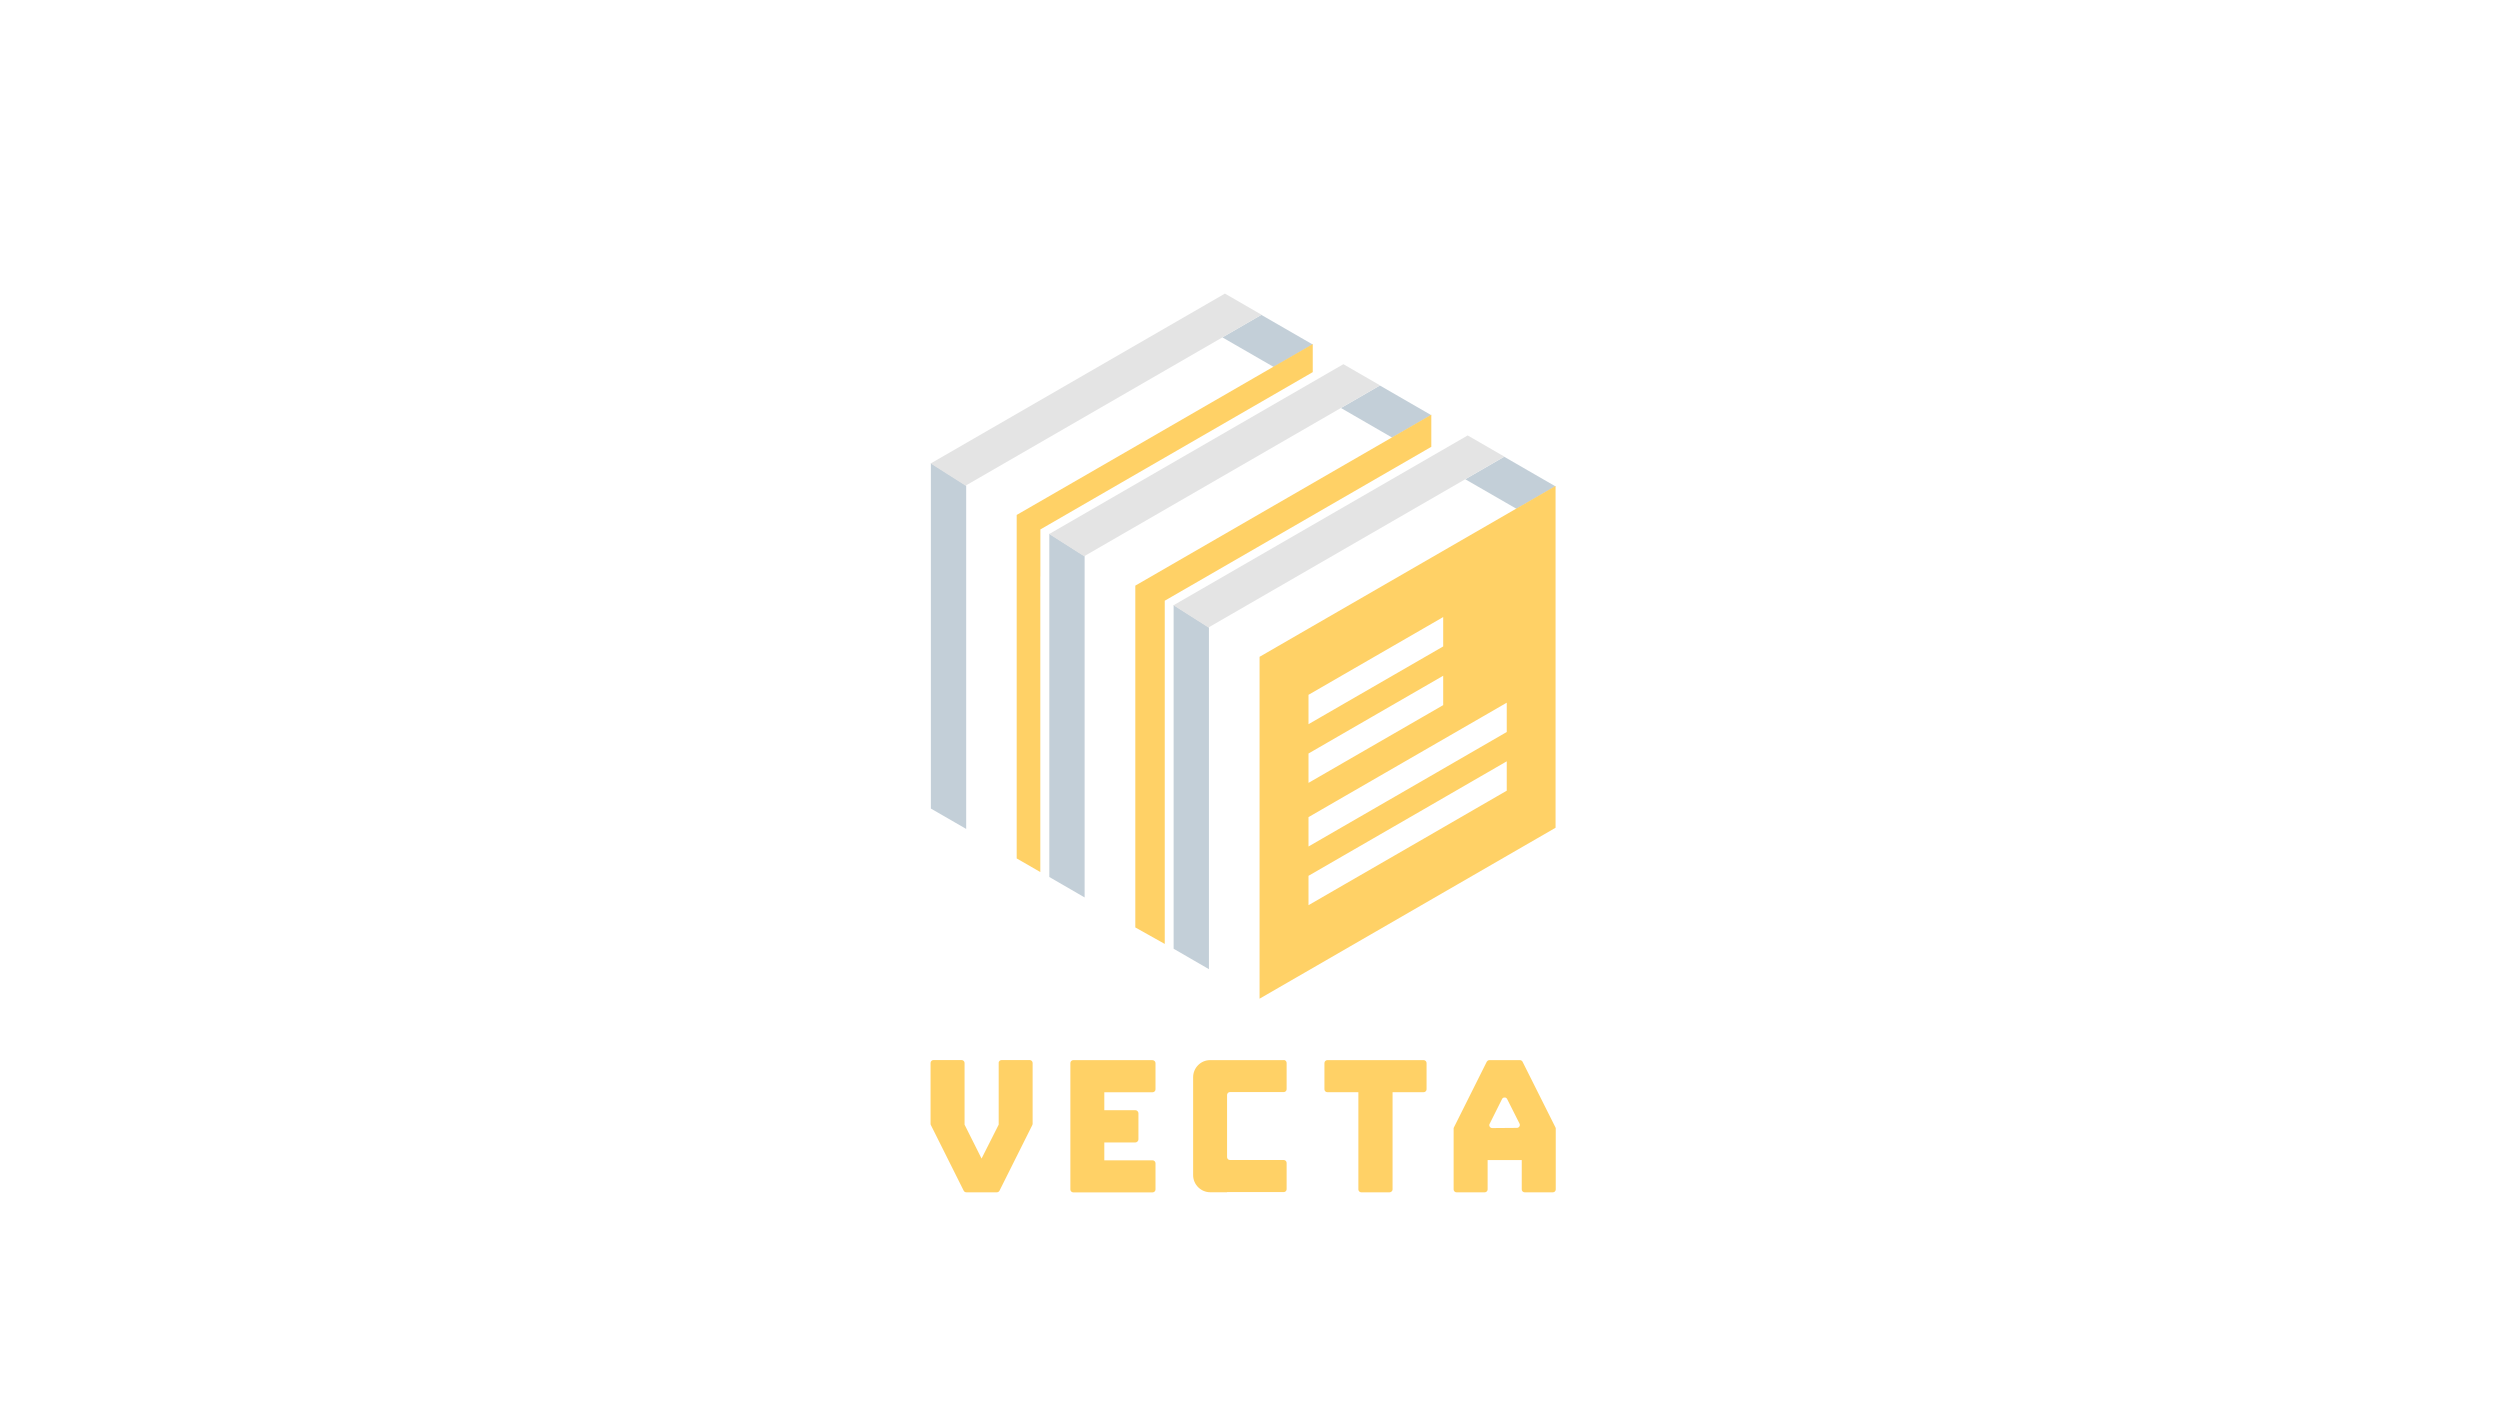
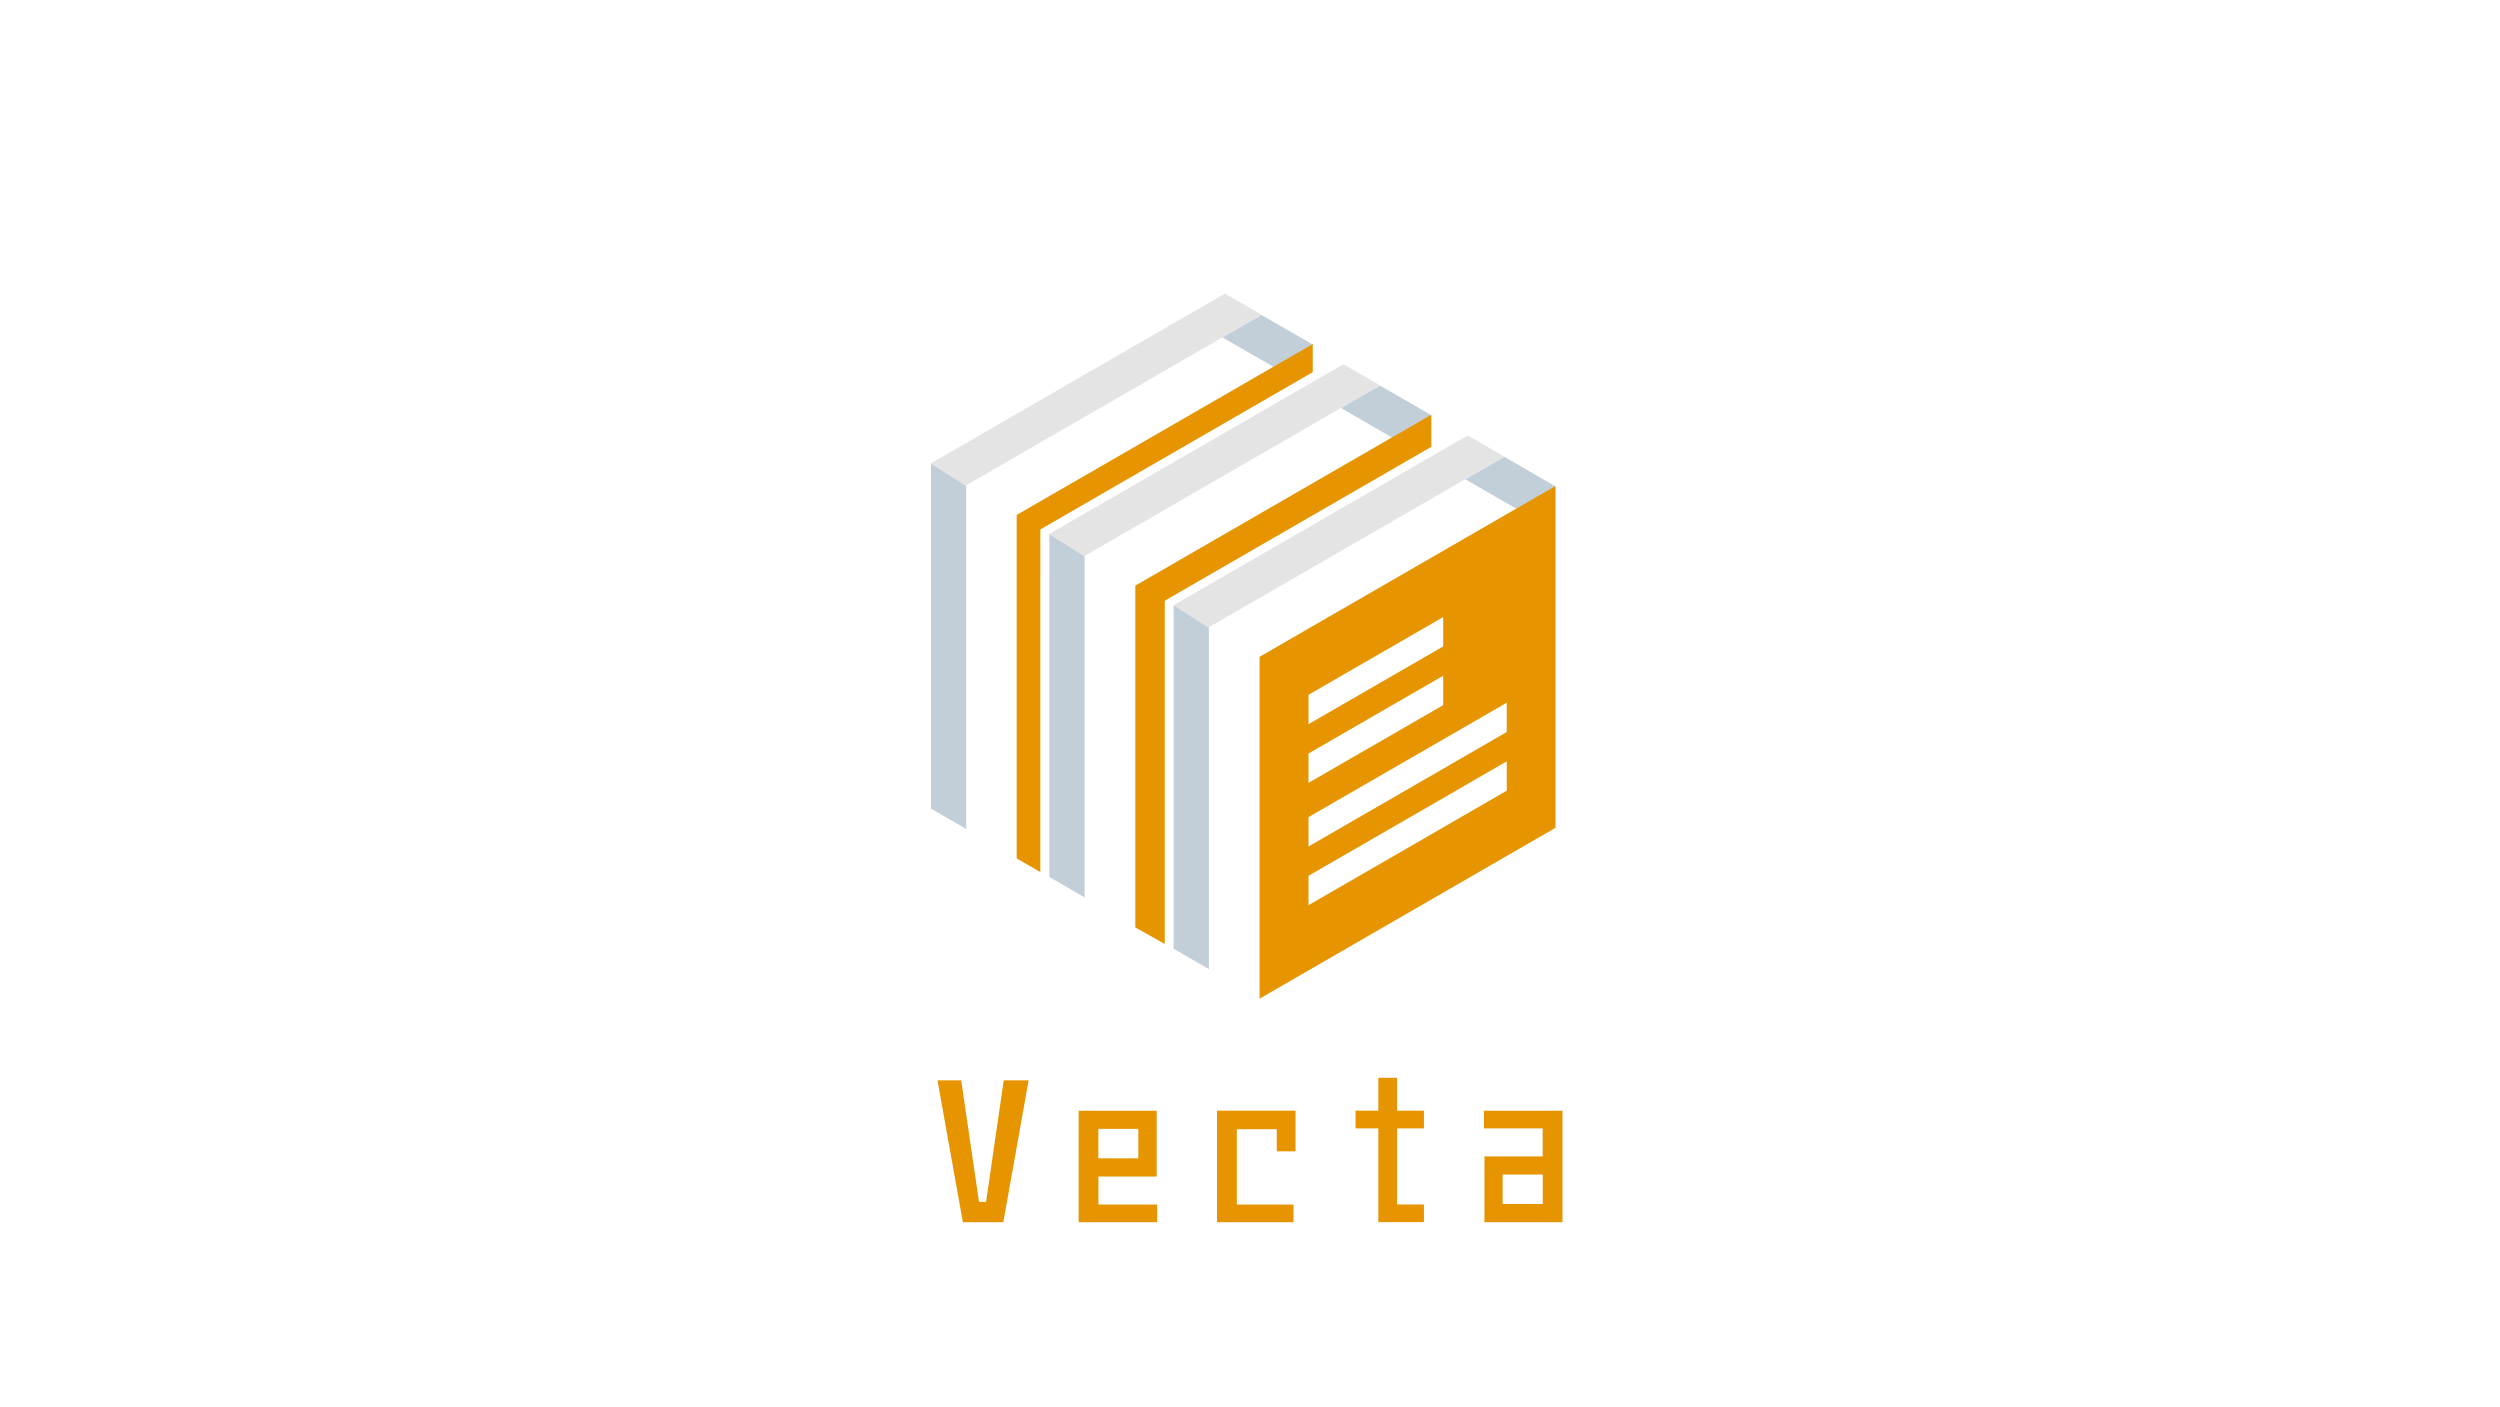
<svg xmlns="http://www.w3.org/2000/svg" id="_レイヤー_1" data-name="レイヤー 1" viewBox="0 0 400 225">
  <defs>
    <style>
      .cls-1 {
-         fill: #ffd166;
+         fill: #e4e4e4;
      }

      .cls-2 {
-         fill: #e4e4e4;
+         fill: #c3cfd8;
      }

      .cls-3 {
-         fill: #c3cfd8;
+         fill: #e69500;
      }
    </style>
  </defs>
-   <path class="cls-3" d="M242.65,81.41l1.76-1.01,4.47-2.58-4.47-2.58-3.74-2.16-6.23,3.6,8.22,4.74" />
-   <path class="cls-3" d="M187.78,96.79v55.01l5.65,3.27v-54.69l-5.65-3.59" />
-   <path class="cls-1" d="M241.08,117.12l-2.99,1.73-1.18.68-9.17,5.3-12.72,7.34-5.66,3.27v-4.7l5.66-3.27,12.72-7.34,9.17-5.29,1.18-.68,2.99-1.73v4.69ZM241.08,126.51l-2.99,1.73-1.18.68-9.17,5.3-12.72,7.34-5.66,3.27v-4.7l5.66-3.27,12.72-7.34,9.17-5.3,1.18-.68,2.99-1.73v4.7ZM209.36,120.56l5.66-3.27,12.72-7.34,3.17-1.83v4.7l-3.17,1.83-12.72,7.34-5.66,3.27v-4.7ZM209.36,111.17l5.66-3.27,12.72-7.34,3.17-1.83v4.7l-3.17,1.83-12.72,7.34-5.66,3.27v-4.7ZM244.43,80.33l-1.76,1.01-13.7,7.91-18.99,10.96-8.45,4.88v54.7l47.36-27.35v-54.69l-4.47,2.58" />
-   <path class="cls-2" d="M234.83,69.67l-47.08,27.18,5.65,3.59v-.07l41.07-23.71,6.23-3.6-5.87-3.39" />
-   <path class="cls-3" d="M222.76,70.01l1.76-1.01,4.47-2.58-4.47-2.58-3.74-2.16-6.23,3.6,8.22,4.75" />
-   <path class="cls-3" d="M167.89,85.39v54.93l5.65,3.27v-54.61l-5.65-3.59" />
-   <path class="cls-1" d="M186.35,96.12l42.66-24.63v-5.14l-47.36,27.35v54.69l4.71,2.64v-54.9" />
-   <path class="cls-2" d="M214.94,58.27l-47.08,27.18,5.65,3.59v-.07l47.3-27.31-5.87-3.39" />
-   <path class="cls-3" d="M210.03,55.12l-4.47-2.58-3.75-2.16-6.23,3.6,8.22,4.74,1.76-1.01,4.47-2.58" />
-   <path class="cls-3" d="M148.94,129.37l5.65,3.26v-54.95l-5.65-3.59v55.28" />
-   <path class="cls-1" d="M166.46,92.23v-7.52l12.91-7.46,27.94-16.13,1.33-.77,1.4-.81v-4.49l-4.47,2.58-1.76,1.01-28.24,16.31-12.9,7.44v54.96l2.38,1.37,1.4.81v-47.31" />
-   <path class="cls-2" d="M195.98,46.98l-47.08,27.18,5.65,3.59v-.08l41.07-23.71,6.23-3.6-5.87-3.39" />
-   <g id="text-logo-path-0">
-     <path class="cls-1" d="M159.79,170.07v9.87l-2.74,5.43-2.72-5.43v-9.87c0-.24-.21-.46-.46-.46h-4.53c-.24,0-.45.21-.45.46v9.78c0,.06.03.12.06.18l5.25,10.5c.09.15.24.24.42.24h4.86c.18,0,.34-.09.43-.24l5.25-10.5c.03-.06.06-.13.06-.18v-9.78c0-.24-.21-.46-.45-.46h-4.53c-.24,0-.46.21-.46.46ZM184.42,169.62h-12.7c-.24,0-.46.21-.46.46v20.25c0,.24.21.45.46.45h12.7c.24,0,.46-.21.46-.45v-4.22c0-.24-.22-.46-.46-.46h-7.73v-2.86h4.98c.24,0,.48-.24.48-.48v-4.2c0-.24-.24-.48-.48-.48h-4.98v-2.87h7.73c.24,0,.46-.21.46-.45v-4.22c0-.24-.22-.46-.46-.46ZM205.42,169.62h-11.8c-1.51,0-2.72,1.24-2.72,2.74v15.66c0,1.51,1.24,2.74,2.74,2.74h2.69v-.03h9.08c.24,0,.45-.21.45-.45v-4.22c0-.24-.21-.46-.45-.46h-8.63c-.24,0-.45-.21-.45-.45v-9.96c0-.24.21-.46.45-.46h8.63c.24,0,.45-.21.45-.45v-4.22c0-.24-.21-.46-.45-.46ZM212.36,174.75h4.98v15.57c0,.24.21.45.46.45h4.53c.24,0,.48-.21.48-.45v-15.57h4.98c.24,0,.46-.21.46-.45v-4.22c0-.24-.21-.46-.46-.46h-15.42c-.24,0-.46.21-.46.46v4.22c0,.24.21.45.46.45ZM237.89,169.86l-5.25,10.5c-.03.06-.06.12-.06.18v9.78c0,.24.21.45.45.45h4.53c.24,0,.46-.21.46-.45v-4.71h5.46v4.71c0,.24.21.45.46.45h4.53c.24,0,.45-.21.45-.45v-9.78c0-.06-.03-.13-.06-.18l-5.26-10.5c-.09-.15-.24-.24-.42-.24h-4.86c-.18,0-.33.09-.42.24ZM238.34,179.82l1.99-3.98c.09-.18.24-.24.42-.24.15,0,.3.06.39.24l1.99,3.95c.15.3-.09.67-.42.67l-3.96.03c-.33,0-.57-.36-.42-.67Z" />
+   <path class="cls-2" d="M242.65,81.41l1.76-1.01,4.47-2.58-4.47-2.58-3.74-2.16-6.23,3.6,8.22,4.74" />
+   <path class="cls-2" d="M187.78,96.79v55.01l5.65,3.27v-54.69l-5.65-3.59" />
+   <path class="cls-3" d="M241.08,117.12l-2.99,1.73-1.18.68-9.17,5.3-12.72,7.34-5.66,3.27v-4.7l5.66-3.27,12.72-7.34,9.17-5.29,1.18-.68,2.99-1.73v4.69ZM241.08,126.51l-2.99,1.73-1.18.68-9.17,5.3-12.72,7.34-5.66,3.27v-4.7l5.66-3.27,12.72-7.34,9.17-5.3,1.18-.68,2.99-1.73v4.7ZM209.36,120.56l5.66-3.27,12.72-7.34,3.17-1.83v4.7l-3.17,1.83-12.72,7.34-5.66,3.27v-4.7ZM209.36,111.17l5.66-3.27,12.72-7.34,3.17-1.83v4.7l-3.17,1.83-12.72,7.34-5.66,3.27v-4.7ZM244.43,80.33l-1.76,1.01-13.7,7.91-18.99,10.96-8.45,4.88v54.7l47.36-27.35v-54.69l-4.47,2.58" />
+   <path class="cls-1" d="M234.83,69.67l-47.08,27.18,5.65,3.59v-.07l41.07-23.71,6.23-3.6-5.87-3.39" />
+   <path class="cls-2" d="M222.76,70.01l1.76-1.01,4.47-2.58-4.47-2.58-3.74-2.16-6.23,3.6,8.22,4.75" />
+   <path class="cls-2" d="M167.89,85.39v54.93l5.65,3.27v-54.61l-5.65-3.59" />
+   <path class="cls-3" d="M186.35,96.12l42.66-24.63v-5.14l-47.36,27.35v54.69l4.71,2.64v-54.9" />
+   <path class="cls-1" d="M214.94,58.27l-47.08,27.18,5.65,3.59v-.07l47.3-27.31-5.87-3.39" />
+   <path class="cls-2" d="M210.03,55.12l-4.47-2.58-3.75-2.16-6.23,3.6,8.22,4.74,1.76-1.01,4.47-2.58" />
+   <path class="cls-2" d="M148.94,129.37l5.65,3.26v-54.95l-5.65-3.59v55.28" />
+   <path class="cls-3" d="M166.46,92.23v-7.52l12.91-7.46,27.94-16.13,1.33-.77,1.4-.81v-4.49l-4.47,2.58-1.76,1.01-28.24,16.31-12.9,7.44v54.96l2.38,1.37,1.4.81v-47.31" />
+   <path class="cls-1" d="M195.98,46.98l-47.08,27.18,5.65,3.59v-.08l41.07-23.71,6.23-3.6-5.87-3.39" />
+   <g id="text-logo">
+     <g id="text-logo-path-0">
+       <path class="cls-3" d="M150,172.85l4.06,22.7h6.47l4.05-22.7h-3.98l-2.83,19.45h-1.13l-2.85-19.45h-3.8ZM172.58,195.55h12.57v-2.83h-9.4v-4.47h9.32v-10.53h-12.49v17.83ZM175.74,185.33v-4.71h6.39v4.71h-6.39ZM194.73,195.55h12.23v-2.83h-9.07v-12.05h6.39v3.54h3.01v-6.5h-12.57v17.83ZM216.89,180.54h3.64v15h7.3v-2.83h-4.29v-12.17h4.29v-2.83h-4.29v-5.26h-3.01v5.26h-3.64v2.83ZM237.43,180.54h9.4v4.48h-9.32v10.53h12.49v-17.83h-12.57v2.83ZM240.42,192.64v-4.71h6.42v4.71h-6.42Z" />
+     </g>
  </g>
</svg>
